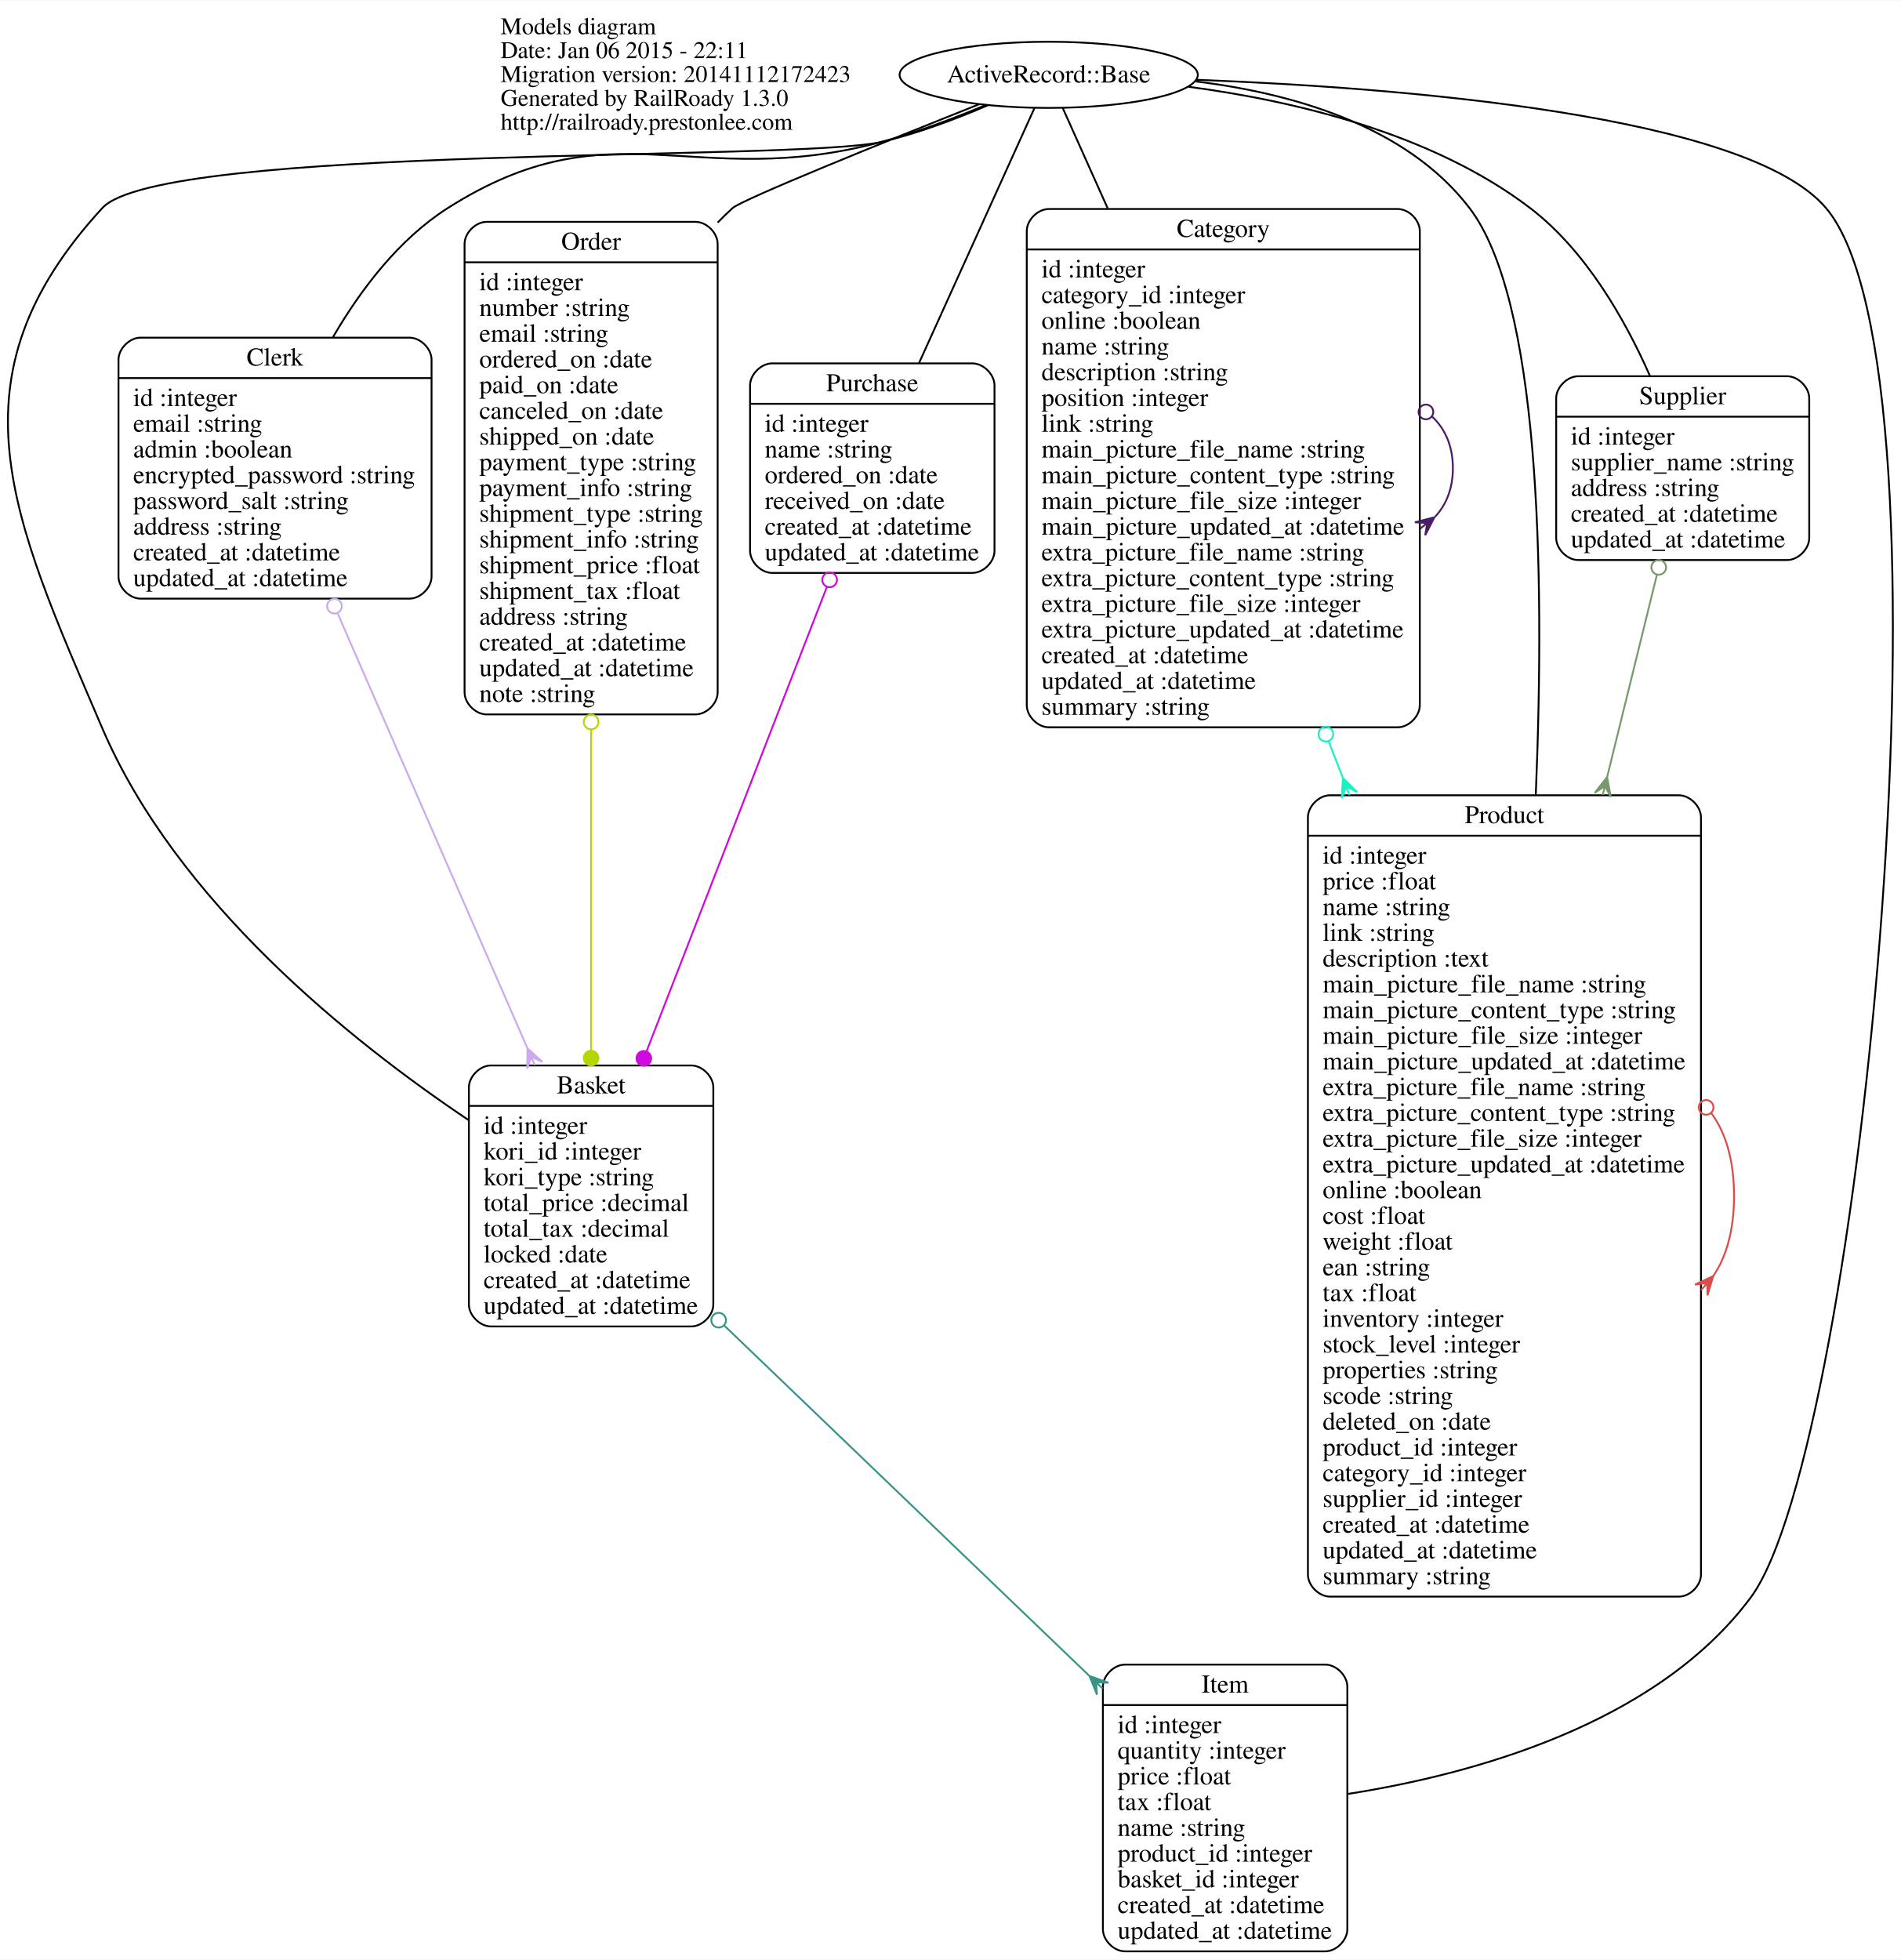
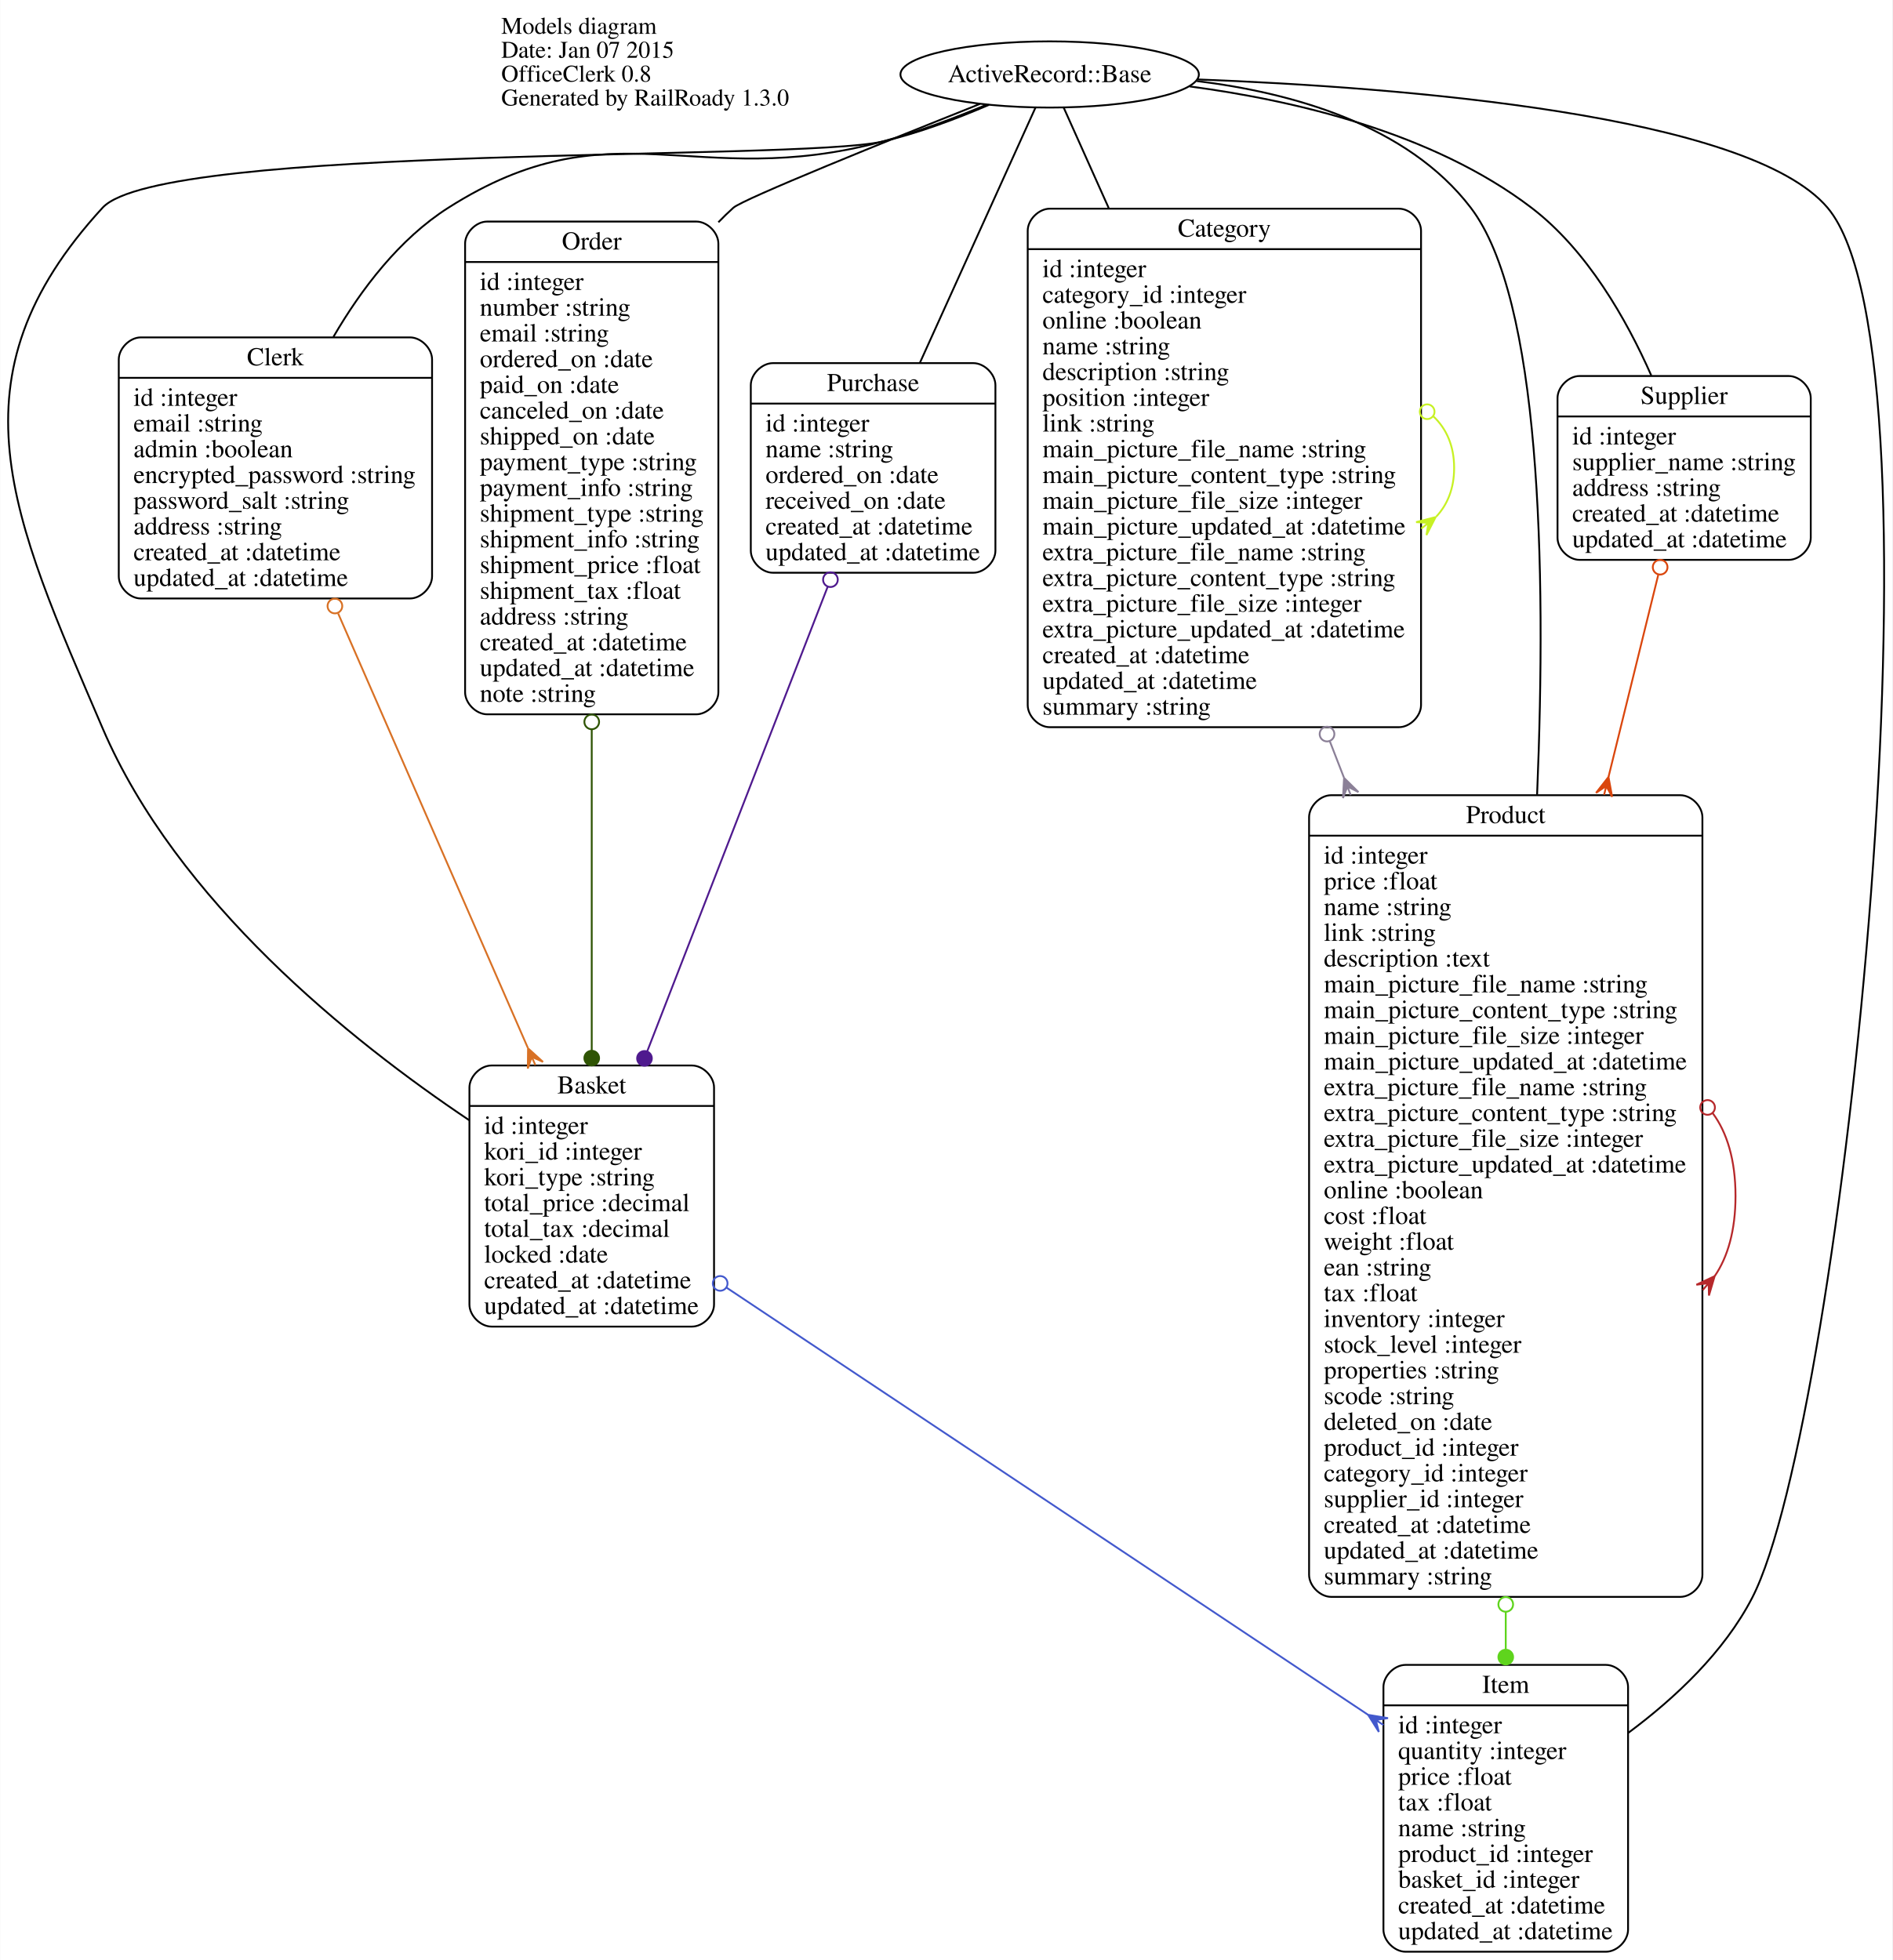
- <svg xmlns="http://www.w3.org/2000/svg" width="1034pt" height="1066pt" viewBox="0.00 0.00 1034.42 1066.00">
+ <svg xmlns="http://www.w3.org/2000/svg" width="1029pt" height="1066pt" viewBox="0.00 0.00 1028.79 1066.00">
  <g id="graph0" class="graph" transform="scale(1 1) rotate(0) translate(4 1062)">
-     <polygon fill="white" stroke="none" points="-4,4 -4,-1062 1030.42,-1062 1030.42,4 -4,4" />
+     <polygon fill="white" stroke="none" points="-4,4 -4,-1062 1024.79,-1062 1024.79,4 -4,4" />
    <g id="node1" class="node">
      <text text-anchor="start" x="268.442" y="-1043.6" font-family="Times,serif" font-size="13.00">Models diagram</text>
-       <text text-anchor="start" x="268.442" y="-1030.6" font-family="Times,serif" font-size="13.00">Date: Jan 06 2015 - 22:11</text>
-       <text text-anchor="start" x="268.442" y="-1017.6" font-family="Times,serif" font-size="13.00">Migration version: 20141112172423</text>
+       <text text-anchor="start" x="268.442" y="-1030.6" font-family="Times,serif" font-size="13.00">Date: Jan 07 2015</text>
+       <text text-anchor="start" x="268.442" y="-1017.6" font-family="Times,serif" font-size="13.00">OfficeClerk 0.8</text>
      <text text-anchor="start" x="268.442" y="-1004.6" font-family="Times,serif" font-size="13.00">Generated by RailRoady 1.3.0</text>
-       <text text-anchor="start" x="268.442" y="-991.6" font-family="Times,serif" font-size="13.00">http://railroady.prestonlee.com</text>
    </g>
    <g id="node2" class="node">
      <path fill="none" stroke="black" d="M263.148,-340.5C263.148,-340.5 372.159,-340.5 372.159,-340.5 378.159,-340.5 384.159,-346.5 384.159,-352.5 384.159,-352.5 384.159,-470.5 384.159,-470.5 384.159,-476.5 378.159,-482.5 372.159,-482.5 372.159,-482.5 263.148,-482.5 263.148,-482.5 257.148,-482.5 251.148,-476.5 251.148,-470.5 251.148,-470.5 251.148,-352.5 251.148,-352.5 251.148,-346.5 257.148,-340.5 263.148,-340.5" />
      <text text-anchor="middle" x="317.654" y="-467.3" font-family="Times,serif" font-size="14.00">Basket</text>
      <polyline fill="none" stroke="black" points="251.148,-460.5 384.159,-460.5 " />
      <text text-anchor="start" x="259.148" y="-445.3" font-family="Times,serif" font-size="14.00">id :integer</text>
      <text text-anchor="start" x="259.148" y="-431.3" font-family="Times,serif" font-size="14.00">kori_id :integer</text>
      <text text-anchor="start" x="259.148" y="-417.3" font-family="Times,serif" font-size="14.00">kori_type :string</text>
      <text text-anchor="start" x="259.148" y="-403.3" font-family="Times,serif" font-size="14.00">total_price :decimal</text>
      <text text-anchor="start" x="259.148" y="-389.3" font-family="Times,serif" font-size="14.00">total_tax :decimal</text>
      <text text-anchor="start" x="259.148" y="-375.3" font-family="Times,serif" font-size="14.00">locked :date</text>
      <text text-anchor="start" x="259.148" y="-361.3" font-family="Times,serif" font-size="14.00">created_at :datetime</text>
      <text text-anchor="start" x="259.148" y="-347.3" font-family="Times,serif" font-size="14.00">updated_at :datetime</text>
    </g>
    <g id="node5" class="node">
-       <path fill="none" stroke="black" d="M608.148,-0.5C608.148,-0.5 717.159,-0.5 717.159,-0.5 723.159,-0.5 729.159,-6.5 729.159,-12.5 729.159,-12.5 729.159,-144.5 729.159,-144.5 729.159,-150.5 723.159,-156.5 717.159,-156.5 717.159,-156.5 608.148,-156.5 608.148,-156.5 602.148,-156.5 596.148,-150.5 596.148,-144.5 596.148,-144.5 596.148,-12.5 596.148,-12.5 596.148,-6.5 602.148,-0.5 608.148,-0.5" />
-       <text text-anchor="middle" x="662.654" y="-141.3" font-family="Times,serif" font-size="14.00">Item</text>
-       <polyline fill="none" stroke="black" points="596.148,-134.5 729.159,-134.5 " />
-       <text text-anchor="start" x="604.148" y="-119.3" font-family="Times,serif" font-size="14.00">id :integer</text>
-       <text text-anchor="start" x="604.148" y="-105.3" font-family="Times,serif" font-size="14.00">quantity :integer</text>
-       <text text-anchor="start" x="604.148" y="-91.3" font-family="Times,serif" font-size="14.00">price :float</text>
-       <text text-anchor="start" x="604.148" y="-77.3" font-family="Times,serif" font-size="14.00">tax :float</text>
-       <text text-anchor="start" x="604.148" y="-63.3" font-family="Times,serif" font-size="14.00">name :string</text>
-       <text text-anchor="start" x="604.148" y="-49.3" font-family="Times,serif" font-size="14.00">product_id :integer</text>
-       <text text-anchor="start" x="604.148" y="-35.3" font-family="Times,serif" font-size="14.00">basket_id :integer</text>
-       <text text-anchor="start" x="604.148" y="-21.3" font-family="Times,serif" font-size="14.00">created_at :datetime</text>
-       <text text-anchor="start" x="604.148" y="-7.3" font-family="Times,serif" font-size="14.00">updated_at :datetime</text>
+       <path fill="none" stroke="black" d="M760.148,-0.5C760.148,-0.5 869.159,-0.5 869.159,-0.5 875.159,-0.5 881.159,-6.5 881.159,-12.5 881.159,-12.5 881.159,-144.5 881.159,-144.5 881.159,-150.5 875.159,-156.5 869.159,-156.5 869.159,-156.5 760.148,-156.5 760.148,-156.5 754.148,-156.5 748.148,-150.5 748.148,-144.5 748.148,-144.5 748.148,-12.5 748.148,-12.5 748.148,-6.5 754.148,-0.5 760.148,-0.5" />
+       <text text-anchor="middle" x="814.654" y="-141.3" font-family="Times,serif" font-size="14.00">Item</text>
+       <polyline fill="none" stroke="black" points="748.148,-134.5 881.159,-134.5 " />
+       <text text-anchor="start" x="756.148" y="-119.3" font-family="Times,serif" font-size="14.00">id :integer</text>
+       <text text-anchor="start" x="756.148" y="-105.3" font-family="Times,serif" font-size="14.00">quantity :integer</text>
+       <text text-anchor="start" x="756.148" y="-91.3" font-family="Times,serif" font-size="14.00">price :float</text>
+       <text text-anchor="start" x="756.148" y="-77.3" font-family="Times,serif" font-size="14.00">tax :float</text>
+       <text text-anchor="start" x="756.148" y="-63.3" font-family="Times,serif" font-size="14.00">name :string</text>
+       <text text-anchor="start" x="756.148" y="-49.3" font-family="Times,serif" font-size="14.00">product_id :integer</text>
+       <text text-anchor="start" x="756.148" y="-35.3" font-family="Times,serif" font-size="14.00">basket_id :integer</text>
+       <text text-anchor="start" x="756.148" y="-21.3" font-family="Times,serif" font-size="14.00">created_at :datetime</text>
+       <text text-anchor="start" x="756.148" y="-7.3" font-family="Times,serif" font-size="14.00">updated_at :datetime</text>
    </g>
    <g id="edge1" class="edge">
-       <path fill="none" stroke="#399389" d="M389.974,-341.114C448.262,-285.192 529.904,-206.863 588.638,-150.512" />
-       <ellipse fill="none" stroke="#399389" cx="387.06" cy="-343.911" rx="4" ry="4" />
-       <polygon fill="#399389" stroke="#399389" points="588.829,-150.329 599.16,-146.653 592.437,-146.867 596.045,-143.406 596.045,-143.406 596.045,-143.406 592.437,-146.867 592.929,-140.159 588.829,-150.329 588.829,-150.329" />
+       <path fill="none" stroke="#4359cd" d="M390.979,-361.665C484.536,-299.357 645.499,-192.157 739.788,-129.36" />
+       <ellipse fill="none" stroke="#4359cd" cx="387.495" cy="-363.986" rx="4" ry="4" />
+       <polygon fill="#4359cd" stroke="#4359cd" points="739.816,-129.342 750.634,-127.544 743.978,-126.57 748.139,-123.798 748.139,-123.798 748.139,-123.798 743.978,-126.57 745.645,-120.053 739.816,-129.342 739.816,-129.342" />
    </g>
    <g id="node3" class="node">
      <path fill="none" stroke="black" d="M566.717,-666.5C566.717,-666.5 756.59,-666.5 756.59,-666.5 762.59,-666.5 768.59,-672.5 768.59,-678.5 768.59,-678.5 768.59,-936.5 768.59,-936.5 768.59,-942.5 762.59,-948.5 756.59,-948.5 756.59,-948.5 566.717,-948.5 566.717,-948.5 560.717,-948.5 554.717,-942.5 554.717,-936.5 554.717,-936.5 554.717,-678.5 554.717,-678.5 554.717,-672.5 560.717,-666.5 566.717,-666.5" />
      <text text-anchor="middle" x="661.654" y="-933.3" font-family="Times,serif" font-size="14.00">Category</text>
      <polyline fill="none" stroke="black" points="554.717,-926.5 768.59,-926.5 " />
      <text text-anchor="start" x="562.717" y="-911.3" font-family="Times,serif" font-size="14.00">id :integer</text>
      <text text-anchor="start" x="562.717" y="-897.3" font-family="Times,serif" font-size="14.00">category_id :integer</text>
      <text text-anchor="start" x="562.717" y="-883.3" font-family="Times,serif" font-size="14.00">online :boolean</text>
      <text text-anchor="start" x="562.717" y="-869.3" font-family="Times,serif" font-size="14.00">name :string</text>
      <text text-anchor="start" x="562.717" y="-855.3" font-family="Times,serif" font-size="14.00">description :string</text>
      <text text-anchor="start" x="562.717" y="-841.3" font-family="Times,serif" font-size="14.00">position :integer</text>
      <text text-anchor="start" x="562.717" y="-827.3" font-family="Times,serif" font-size="14.00">link :string</text>
      <text text-anchor="start" x="562.717" y="-813.3" font-family="Times,serif" font-size="14.00">main_picture_file_name :string</text>
      <text text-anchor="start" x="562.717" y="-799.3" font-family="Times,serif" font-size="14.00">main_picture_content_type :string</text>
      <text text-anchor="start" x="562.717" y="-785.3" font-family="Times,serif" font-size="14.00">main_picture_file_size :integer</text>
      <text text-anchor="start" x="562.717" y="-771.3" font-family="Times,serif" font-size="14.00">main_picture_updated_at :datetime</text>
      <text text-anchor="start" x="562.717" y="-757.3" font-family="Times,serif" font-size="14.00">extra_picture_file_name :string</text>
      <text text-anchor="start" x="562.717" y="-743.3" font-family="Times,serif" font-size="14.00">extra_picture_content_type :string</text>
      <text text-anchor="start" x="562.717" y="-729.3" font-family="Times,serif" font-size="14.00">extra_picture_file_size :integer</text>
      <text text-anchor="start" x="562.717" y="-715.3" font-family="Times,serif" font-size="14.00">extra_picture_updated_at :datetime</text>
      <text text-anchor="start" x="562.717" y="-701.3" font-family="Times,serif" font-size="14.00">created_at :datetime</text>
      <text text-anchor="start" x="562.717" y="-687.3" font-family="Times,serif" font-size="14.00">updated_at :datetime</text>
      <text text-anchor="start" x="562.717" y="-673.3" font-family="Times,serif" font-size="14.00">summary :string</text>
    </g>
    <g id="edge4" class="edge">
-       <path fill="none" stroke="#4c1d66" d="M775.286,-835.56C782.343,-828.935 786.59,-819.582 786.59,-807.5 786.59,-796.385 782.995,-787.579 776.925,-781.082" />
-       <ellipse fill="none" stroke="#4c1d66" cx="771.928" cy="-838.082" rx="4" ry="4" />
-       <polygon fill="#4c1d66" stroke="#4c1d66" points="776.534,-780.769 771.543,-771.004 772.631,-777.643 768.729,-774.516 768.729,-774.516 768.729,-774.516 772.631,-777.643 765.916,-778.028 776.534,-780.769 776.534,-780.769" />
+       <path fill="none" stroke="#c7f125" d="M775.286,-835.56C782.343,-828.935 786.59,-819.582 786.59,-807.5 786.59,-796.385 782.995,-787.579 776.925,-781.082" />
+       <ellipse fill="none" stroke="#c7f125" cx="771.928" cy="-838.082" rx="4" ry="4" />
+       <polygon fill="#c7f125" stroke="#c7f125" points="776.534,-780.769 771.543,-771.004 772.631,-777.643 768.729,-774.516 768.729,-774.516 768.729,-774.516 772.631,-777.643 765.916,-778.028 776.534,-780.769 776.534,-780.769" />
    </g>
    <g id="node7" class="node">
      <path fill="none" stroke="black" d="M719.717,-193.5C719.717,-193.5 909.59,-193.5 909.59,-193.5 915.59,-193.5 921.59,-199.5 921.59,-205.5 921.59,-205.5 921.59,-617.5 921.59,-617.5 921.59,-623.5 915.59,-629.5 909.59,-629.5 909.59,-629.5 719.717,-629.5 719.717,-629.5 713.717,-629.5 707.717,-623.5 707.717,-617.5 707.717,-617.5 707.717,-205.5 707.717,-205.5 707.717,-199.5 713.717,-193.5 719.717,-193.5" />
      <text text-anchor="middle" x="814.654" y="-614.3" font-family="Times,serif" font-size="14.00">Product</text>
      <polyline fill="none" stroke="black" points="707.717,-607.5 921.59,-607.5 " />
      <text text-anchor="start" x="715.717" y="-592.3" font-family="Times,serif" font-size="14.00">id :integer</text>
      <text text-anchor="start" x="715.717" y="-578.3" font-family="Times,serif" font-size="14.00">price :float</text>
      <text text-anchor="start" x="715.717" y="-564.3" font-family="Times,serif" font-size="14.00">name :string</text>
      <text text-anchor="start" x="715.717" y="-550.3" font-family="Times,serif" font-size="14.00">link :string</text>
      <text text-anchor="start" x="715.717" y="-536.3" font-family="Times,serif" font-size="14.00">description :text</text>
      <text text-anchor="start" x="715.717" y="-522.3" font-family="Times,serif" font-size="14.00">main_picture_file_name :string</text>
      <text text-anchor="start" x="715.717" y="-508.3" font-family="Times,serif" font-size="14.00">main_picture_content_type :string</text>
      <text text-anchor="start" x="715.717" y="-494.3" font-family="Times,serif" font-size="14.00">main_picture_file_size :integer</text>
      <text text-anchor="start" x="715.717" y="-480.3" font-family="Times,serif" font-size="14.00">main_picture_updated_at :datetime</text>
      <text text-anchor="start" x="715.717" y="-466.3" font-family="Times,serif" font-size="14.00">extra_picture_file_name :string</text>
      <text text-anchor="start" x="715.717" y="-452.3" font-family="Times,serif" font-size="14.00">extra_picture_content_type :string</text>
      <text text-anchor="start" x="715.717" y="-438.3" font-family="Times,serif" font-size="14.00">extra_picture_file_size :integer</text>
      <text text-anchor="start" x="715.717" y="-424.3" font-family="Times,serif" font-size="14.00">extra_picture_updated_at :datetime</text>
      <text text-anchor="start" x="715.717" y="-410.3" font-family="Times,serif" font-size="14.00">online :boolean</text>
      <text text-anchor="start" x="715.717" y="-396.3" font-family="Times,serif" font-size="14.00">cost :float</text>
      <text text-anchor="start" x="715.717" y="-382.3" font-family="Times,serif" font-size="14.00">weight :float</text>
      <text text-anchor="start" x="715.717" y="-368.3" font-family="Times,serif" font-size="14.00">ean :string</text>
      <text text-anchor="start" x="715.717" y="-354.3" font-family="Times,serif" font-size="14.00">tax :float</text>
      <text text-anchor="start" x="715.717" y="-340.3" font-family="Times,serif" font-size="14.00">inventory :integer</text>
      <text text-anchor="start" x="715.717" y="-326.3" font-family="Times,serif" font-size="14.00">stock_level :integer</text>
      <text text-anchor="start" x="715.717" y="-312.3" font-family="Times,serif" font-size="14.00">properties :string</text>
      <text text-anchor="start" x="715.717" y="-298.3" font-family="Times,serif" font-size="14.00">scode :string</text>
      <text text-anchor="start" x="715.717" y="-284.3" font-family="Times,serif" font-size="14.00">deleted_on :date</text>
      <text text-anchor="start" x="715.717" y="-270.3" font-family="Times,serif" font-size="14.00">product_id :integer</text>
      <text text-anchor="start" x="715.717" y="-256.3" font-family="Times,serif" font-size="14.00">category_id :integer</text>
      <text text-anchor="start" x="715.717" y="-242.3" font-family="Times,serif" font-size="14.00">supplier_id :integer</text>
      <text text-anchor="start" x="715.717" y="-228.3" font-family="Times,serif" font-size="14.00">created_at :datetime</text>
      <text text-anchor="start" x="715.717" y="-214.3" font-family="Times,serif" font-size="14.00">updated_at :datetime</text>
      <text text-anchor="start" x="715.717" y="-200.3" font-family="Times,serif" font-size="14.00">summary :string</text>
    </g>
    <g id="edge3" class="edge">
-       <path fill="none" stroke="#18f2c5" d="M719.004,-658.813C721.511,-652.357 724.047,-645.826 726.601,-639.25" />
-       <ellipse fill="none" stroke="#18f2c5" cx="717.475" cy="-662.752" rx="4" ry="4" />
-       <polygon fill="#18f2c5" stroke="#18f2c5" points="726.734,-638.908 734.549,-631.215 728.544,-634.247 730.354,-629.586 730.354,-629.586 730.354,-629.586 728.544,-634.247 726.159,-627.957 726.734,-638.908 726.734,-638.908" />
+       <path fill="none" stroke="#8b8097" d="M719.004,-658.813C721.511,-652.357 724.047,-645.826 726.601,-639.25" />
+       <ellipse fill="none" stroke="#8b8097" cx="717.475" cy="-662.752" rx="4" ry="4" />
+       <polygon fill="#8b8097" stroke="#8b8097" points="726.734,-638.908 734.549,-631.215 728.544,-634.247 730.354,-629.586 730.354,-629.586 730.354,-629.586 728.544,-634.247 726.159,-627.957 726.734,-638.908 726.734,-638.908" />
    </g>
    <g id="node4" class="node">
      <path fill="none" stroke="black" d="M72.476,-736.5C72.476,-736.5 218.832,-736.5 218.832,-736.5 224.832,-736.5 230.832,-742.5 230.832,-748.5 230.832,-748.5 230.832,-866.5 230.832,-866.5 230.832,-872.5 224.832,-878.5 218.832,-878.5 218.832,-878.5 72.476,-878.5 72.476,-878.5 66.476,-878.5 60.476,-872.5 60.476,-866.5 60.476,-866.5 60.476,-748.5 60.476,-748.5 60.476,-742.5 66.476,-736.5 72.476,-736.5" />
      <text text-anchor="middle" x="145.654" y="-863.3" font-family="Times,serif" font-size="14.00">Clerk</text>
      <polyline fill="none" stroke="black" points="60.476,-856.5 230.832,-856.5 " />
      <text text-anchor="start" x="68.476" y="-841.3" font-family="Times,serif" font-size="14.00">id :integer</text>
      <text text-anchor="start" x="68.476" y="-827.3" font-family="Times,serif" font-size="14.00">email :string</text>
      <text text-anchor="start" x="68.476" y="-813.3" font-family="Times,serif" font-size="14.00">admin :boolean</text>
      <text text-anchor="start" x="68.476" y="-799.3" font-family="Times,serif" font-size="14.00">encrypted_password :string</text>
      <text text-anchor="start" x="68.476" y="-785.3" font-family="Times,serif" font-size="14.00">password_salt :string</text>
      <text text-anchor="start" x="68.476" y="-771.3" font-family="Times,serif" font-size="14.00">address :string</text>
      <text text-anchor="start" x="68.476" y="-757.3" font-family="Times,serif" font-size="14.00">created_at :datetime</text>
      <text text-anchor="start" x="68.476" y="-743.3" font-family="Times,serif" font-size="14.00">updated_at :datetime</text>
    </g>
    <g id="edge6" class="edge">
-       <path fill="none" stroke="#cba9ee" d="M179.762,-728.369C209.623,-659.966 252.815,-561.026 282.874,-492.171" />
-       <ellipse fill="none" stroke="#cba9ee" cx="178.004" cy="-732.395" rx="4" ry="4" />
-       <polygon fill="#cba9ee" stroke="#cba9ee" points="283.024,-491.826 291.149,-484.461 285.025,-487.243 287.025,-482.661 287.025,-482.661 287.025,-482.661 285.025,-487.243 282.901,-480.86 283.024,-491.826 283.024,-491.826" />
+       <path fill="none" stroke="#d87125" d="M179.762,-728.369C209.623,-659.966 252.815,-561.026 282.874,-492.171" />
+       <ellipse fill="none" stroke="#d87125" cx="178.004" cy="-732.395" rx="4" ry="4" />
+       <polygon fill="#d87125" stroke="#d87125" points="283.024,-491.826 291.149,-484.461 285.025,-487.243 287.025,-482.661 287.025,-482.661 287.025,-482.661 285.025,-487.243 282.901,-480.86 283.024,-491.826 283.024,-491.826" />
    </g>
    <g id="node6" class="node">
      <path fill="none" stroke="black" d="M260.797,-673.5C260.797,-673.5 374.511,-673.5 374.511,-673.5 380.511,-673.5 386.511,-679.5 386.511,-685.5 386.511,-685.5 386.511,-929.5 386.511,-929.5 386.511,-935.5 380.511,-941.5 374.511,-941.5 374.511,-941.5 260.797,-941.5 260.797,-941.5 254.797,-941.5 248.797,-935.5 248.797,-929.5 248.797,-929.5 248.797,-685.5 248.797,-685.5 248.797,-679.5 254.797,-673.5 260.797,-673.5" />
      <text text-anchor="middle" x="317.654" y="-926.3" font-family="Times,serif" font-size="14.00">Order</text>
      <polyline fill="none" stroke="black" points="248.797,-919.5 386.511,-919.5 " />
      <text text-anchor="start" x="256.797" y="-904.3" font-family="Times,serif" font-size="14.00">id :integer</text>
      <text text-anchor="start" x="256.797" y="-890.3" font-family="Times,serif" font-size="14.00">number :string</text>
      <text text-anchor="start" x="256.797" y="-876.3" font-family="Times,serif" font-size="14.00">email :string</text>
      <text text-anchor="start" x="256.797" y="-862.3" font-family="Times,serif" font-size="14.00">ordered_on :date</text>
      <text text-anchor="start" x="256.797" y="-848.3" font-family="Times,serif" font-size="14.00">paid_on :date</text>
      <text text-anchor="start" x="256.797" y="-834.3" font-family="Times,serif" font-size="14.00">canceled_on :date</text>
      <text text-anchor="start" x="256.797" y="-820.3" font-family="Times,serif" font-size="14.00">shipped_on :date</text>
      <text text-anchor="start" x="256.797" y="-806.3" font-family="Times,serif" font-size="14.00">payment_type :string</text>
      <text text-anchor="start" x="256.797" y="-792.3" font-family="Times,serif" font-size="14.00">payment_info :string</text>
      <text text-anchor="start" x="256.797" y="-778.3" font-family="Times,serif" font-size="14.00">shipment_type :string</text>
      <text text-anchor="start" x="256.797" y="-764.3" font-family="Times,serif" font-size="14.00">shipment_info :string</text>
      <text text-anchor="start" x="256.797" y="-750.3" font-family="Times,serif" font-size="14.00">shipment_price :float</text>
      <text text-anchor="start" x="256.797" y="-736.3" font-family="Times,serif" font-size="14.00">shipment_tax :float</text>
      <text text-anchor="start" x="256.797" y="-722.3" font-family="Times,serif" font-size="14.00">address :string</text>
      <text text-anchor="start" x="256.797" y="-708.3" font-family="Times,serif" font-size="14.00">created_at :datetime</text>
      <text text-anchor="start" x="256.797" y="-694.3" font-family="Times,serif" font-size="14.00">updated_at :datetime</text>
      <text text-anchor="start" x="256.797" y="-680.3" font-family="Times,serif" font-size="14.00">note :string</text>
    </g>
    <g id="edge9" class="edge">
-       <path fill="none" stroke="#b5d701" d="M317.654,-665.083C317.654,-606.346 317.654,-540.428 317.654,-490.664" />
-       <ellipse fill="none" stroke="#b5d701" cx="317.654" cy="-669.384" rx="4" ry="4" />
-       <ellipse fill="#b5d701" stroke="#b5d701" cx="317.654" cy="-486.507" rx="4" ry="4" />
+       <path fill="none" stroke="#2f5404" d="M317.654,-665.083C317.654,-606.346 317.654,-540.428 317.654,-490.664" />
+       <ellipse fill="none" stroke="#2f5404" cx="317.654" cy="-669.384" rx="4" ry="4" />
+       <ellipse fill="#2f5404" stroke="#2f5404" cx="317.654" cy="-486.507" rx="4" ry="4" />
+     </g>
+     <g id="edge12" class="edge">
+       <path fill="none" stroke="#5fd41d" d="M814.654,-185.379C814.654,-178.396 814.654,-171.576 814.654,-164.98" />
+       <ellipse fill="none" stroke="#5fd41d" cx="814.654" cy="-189.411" rx="4" ry="4" />
+       <ellipse fill="#5fd41d" stroke="#5fd41d" cx="814.654" cy="-160.749" rx="4" ry="4" />
    </g>
    <g id="edge11" class="edge">
-       <path fill="none" stroke="#da4d4c" d="M927.206,-456.543C934.907,-446.195 939.59,-431.181 939.59,-411.5 939.59,-392.756 935.343,-378.245 928.286,-367.967" />
-       <ellipse fill="none" stroke="#da4d4c" cx="924.395" cy="-459.688" rx="4" ry="4" />
-       <polygon fill="#da4d4c" stroke="#da4d4c" points="928.243,-367.917 925.144,-357.398 924.986,-364.123 921.729,-360.329 921.729,-360.329 921.729,-360.329 924.986,-364.123 918.315,-363.26 928.243,-367.917 928.243,-367.917" />
+       <path fill="none" stroke="#b6282b" d="M927.206,-456.543C934.907,-446.195 939.59,-431.181 939.59,-411.5 939.59,-392.756 935.343,-378.245 928.286,-367.967" />
+       <ellipse fill="none" stroke="#b6282b" cx="924.395" cy="-459.688" rx="4" ry="4" />
+       <polygon fill="#b6282b" stroke="#b6282b" points="928.243,-367.917 925.144,-357.398 924.986,-364.123 921.729,-360.329 921.729,-360.329 921.729,-360.329 924.986,-364.123 918.315,-363.26 928.243,-367.917 928.243,-367.917" />
    </g>
    <g id="node8" class="node">
      <path fill="none" stroke="black" d="M416.148,-750.5C416.148,-750.5 525.159,-750.5 525.159,-750.5 531.159,-750.5 537.159,-756.5 537.159,-762.5 537.159,-762.5 537.159,-852.5 537.159,-852.5 537.159,-858.5 531.159,-864.5 525.159,-864.5 525.159,-864.5 416.148,-864.5 416.148,-864.5 410.148,-864.5 404.148,-858.5 404.148,-852.5 404.148,-852.5 404.148,-762.5 404.148,-762.5 404.148,-756.5 410.148,-750.5 416.148,-750.5" />
      <text text-anchor="middle" x="470.654" y="-849.3" font-family="Times,serif" font-size="14.00">Purchase</text>
      <polyline fill="none" stroke="black" points="404.148,-842.5 537.159,-842.5 " />
      <text text-anchor="start" x="412.148" y="-827.3" font-family="Times,serif" font-size="14.00">id :integer</text>
      <text text-anchor="start" x="412.148" y="-813.3" font-family="Times,serif" font-size="14.00">name :string</text>
      <text text-anchor="start" x="412.148" y="-799.3" font-family="Times,serif" font-size="14.00">ordered_on :date</text>
      <text text-anchor="start" x="412.148" y="-785.3" font-family="Times,serif" font-size="14.00">received_on :date</text>
      <text text-anchor="start" x="412.148" y="-771.3" font-family="Times,serif" font-size="14.00">created_at :datetime</text>
      <text text-anchor="start" x="412.148" y="-757.3" font-family="Times,serif" font-size="14.00">updated_at :datetime</text>
    </g>
-     <g id="edge13" class="edge">
-       <path fill="none" stroke="#cf0adf" d="M445.94,-742.857C419.185,-673.959 376.501,-564.041 347.796,-490.122" />
-       <ellipse fill="none" stroke="#cf0adf" cx="447.447" cy="-746.739" rx="4" ry="4" />
-       <ellipse fill="#cf0adf" stroke="#cf0adf" cx="346.337" cy="-486.365" rx="4" ry="4" />
+     <g id="edge14" class="edge">
+       <path fill="none" stroke="#4f1a8e" d="M445.94,-742.857C419.185,-673.959 376.501,-564.041 347.796,-490.122" />
+       <ellipse fill="none" stroke="#4f1a8e" cx="447.447" cy="-746.739" rx="4" ry="4" />
+       <ellipse fill="#4f1a8e" stroke="#4f1a8e" cx="346.337" cy="-486.365" rx="4" ry="4" />
    </g>
    <g id="node9" class="node">
      <path fill="none" stroke="black" d="M854.804,-757.5C854.804,-757.5 968.504,-757.5 968.504,-757.5 974.504,-757.5 980.504,-763.5 980.504,-769.5 980.504,-769.5 980.504,-845.5 980.504,-845.5 980.504,-851.5 974.504,-857.5 968.504,-857.5 968.504,-857.5 854.804,-857.5 854.804,-857.5 848.804,-857.5 842.804,-851.5 842.804,-845.5 842.804,-845.5 842.804,-769.5 842.804,-769.5 842.804,-763.5 848.804,-757.5 854.804,-757.5" />
      <text text-anchor="middle" x="911.654" y="-842.3" font-family="Times,serif" font-size="14.00">Supplier</text>
      <polyline fill="none" stroke="black" points="842.804,-835.5 980.504,-835.5 " />
      <text text-anchor="start" x="850.804" y="-820.3" font-family="Times,serif" font-size="14.00">id :integer</text>
      <text text-anchor="start" x="850.804" y="-806.3" font-family="Times,serif" font-size="14.00">supplier_name :string</text>
      <text text-anchor="start" x="850.804" y="-792.3" font-family="Times,serif" font-size="14.00">address :string</text>
      <text text-anchor="start" x="850.804" y="-778.3" font-family="Times,serif" font-size="14.00">created_at :datetime</text>
      <text text-anchor="start" x="850.804" y="-764.3" font-family="Times,serif" font-size="14.00">updated_at :datetime</text>
    </g>
-     <g id="edge15" class="edge">
-       <path fill="none" stroke="#77996d" d="M897.59,-749.376C890.193,-719.329 880.588,-680.315 870.55,-639.543" />
-       <ellipse fill="none" stroke="#77996d" cx="898.609" cy="-753.512" rx="4" ry="4" />
-       <polygon fill="#77996d" stroke="#77996d" points="870.519,-639.417 872.498,-628.631 869.324,-634.562 868.129,-629.707 868.129,-629.707 868.129,-629.707 869.324,-634.562 863.759,-630.783 870.519,-639.417 870.519,-639.417" />
+     <g id="edge16" class="edge">
+       <path fill="none" stroke="#da460d" d="M897.59,-749.376C890.193,-719.329 880.588,-680.315 870.55,-639.543" />
+       <ellipse fill="none" stroke="#da460d" cx="898.609" cy="-753.512" rx="4" ry="4" />
+       <polygon fill="#da460d" stroke="#da460d" points="870.519,-639.417 872.498,-628.631 869.324,-634.562 868.129,-629.707 868.129,-629.707 868.129,-629.707 869.324,-634.562 863.759,-630.783 870.519,-639.417 870.519,-639.417" />
    </g>
    <g id="node10" class="node">
      <ellipse fill="none" stroke="black" cx="566.654" cy="-1021.5" rx="81.142" ry="18" />
      <text text-anchor="middle" x="566.654" y="-1017.3" font-family="Times,serif" font-size="14.00">ActiveRecord::Base</text>
    </g>
    <g id="edge2" class="edge">
      <path fill="none" stroke="black" d="M533.676,-1004.99C516.709,-997.694 495.475,-989.606 475.654,-985 429.6,-974.298 83.641,-983.818 51.654,-949 -33.439,-856.376 2.126,-781.616 51.654,-666 91.971,-571.884 186.291,-496.137 251.052,-452.721" />
    </g>
    <g id="edge5" class="edge">
      <path fill="none" stroke="black" d="M574.267,-1003.51C580.167,-990.343 588.965,-970.711 598.739,-948.9" />
    </g>
    <g id="edge7" class="edge">
      <path fill="none" stroke="black" d="M532.254,-1005.01C515.474,-997.989 494.82,-990.133 475.654,-985 373.163,-957.553 329.195,-1005.92 239.654,-949 213.153,-932.153 192.383,-904.844 177.184,-878.762" />
    </g>
    <g id="edge8" class="edge">
-       <path fill="none" stroke="black" d="M647.222,-1018.79C757.492,-1014.54 946.686,-999.84 989.654,-949 1064.93,-859.937 1009.41,-274.641 948.654,-193 897.07,-123.68 796.496,-96.647 729.431,-86.137" />
+       <path fill="none" stroke="black" d="M647.222,-1018.79C757.492,-1014.54 946.686,-999.84 989.654,-949 1058.07,-868.046 997.907,-288.246 948.654,-193 933.389,-163.482 906.831,-138.524 881.363,-119.594" />
    </g>
    <g id="edge10" class="edge">
      <path fill="none" stroke="black" d="M528.729,-1005.48C479.71,-985.948 399.962,-953.767 394.654,-949 391.86,-946.491 389.147,-943.856 386.513,-941.115" />
    </g>
-     <g id="edge12" class="edge">
+     <g id="edge13" class="edge">
      <path fill="none" stroke="black" d="M646.66,-1017.92C697.891,-1011.65 761.041,-994.363 795.654,-949 833.356,-899.588 836.93,-756.037 831.704,-629.851" />
    </g>
-     <g id="edge14" class="edge">
+     <g id="edge15" class="edge">
      <path fill="none" stroke="black" d="M558.96,-1003.51C545.479,-973.738 517.027,-910.907 496.045,-864.572" />
    </g>
-     <g id="edge16" class="edge">
+     <g id="edge17" class="edge">
      <path fill="none" stroke="black" d="M642.812,-1014.99C699.055,-1007.54 774.865,-990.044 828.654,-949 858.947,-925.885 880.319,-888.275 893.783,-857.783" />
    </g>
  </g>
</svg>
